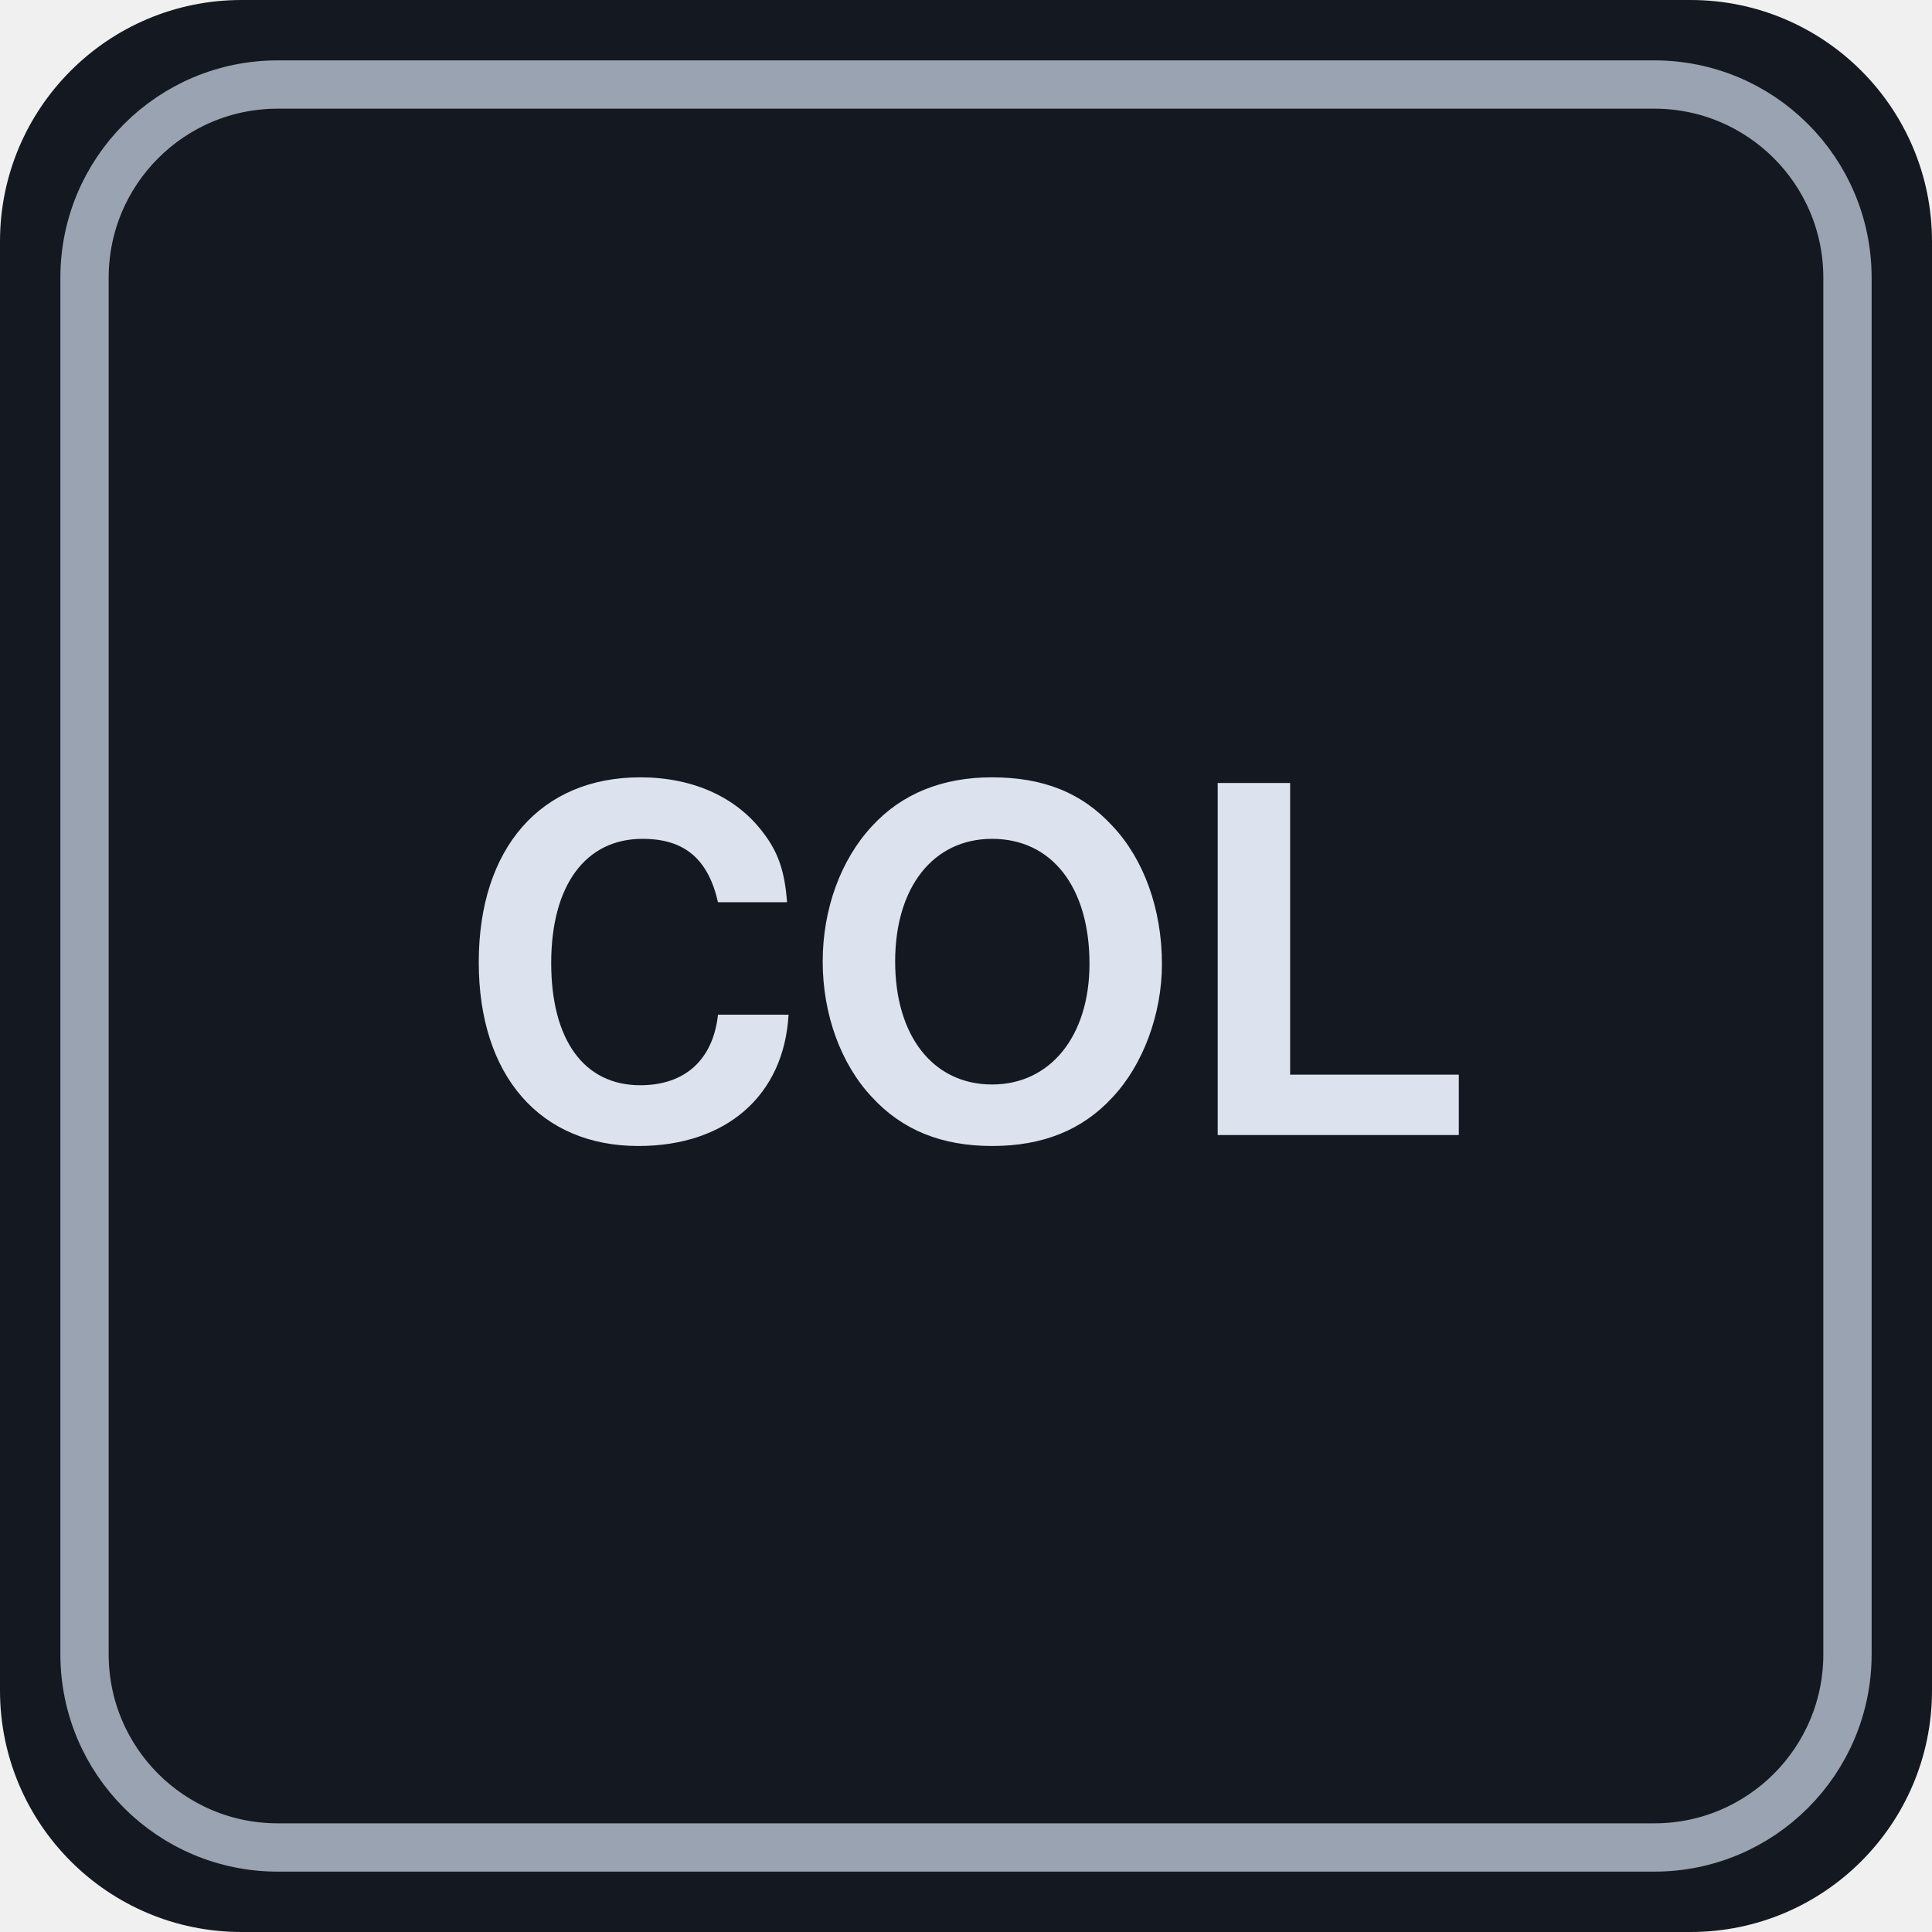
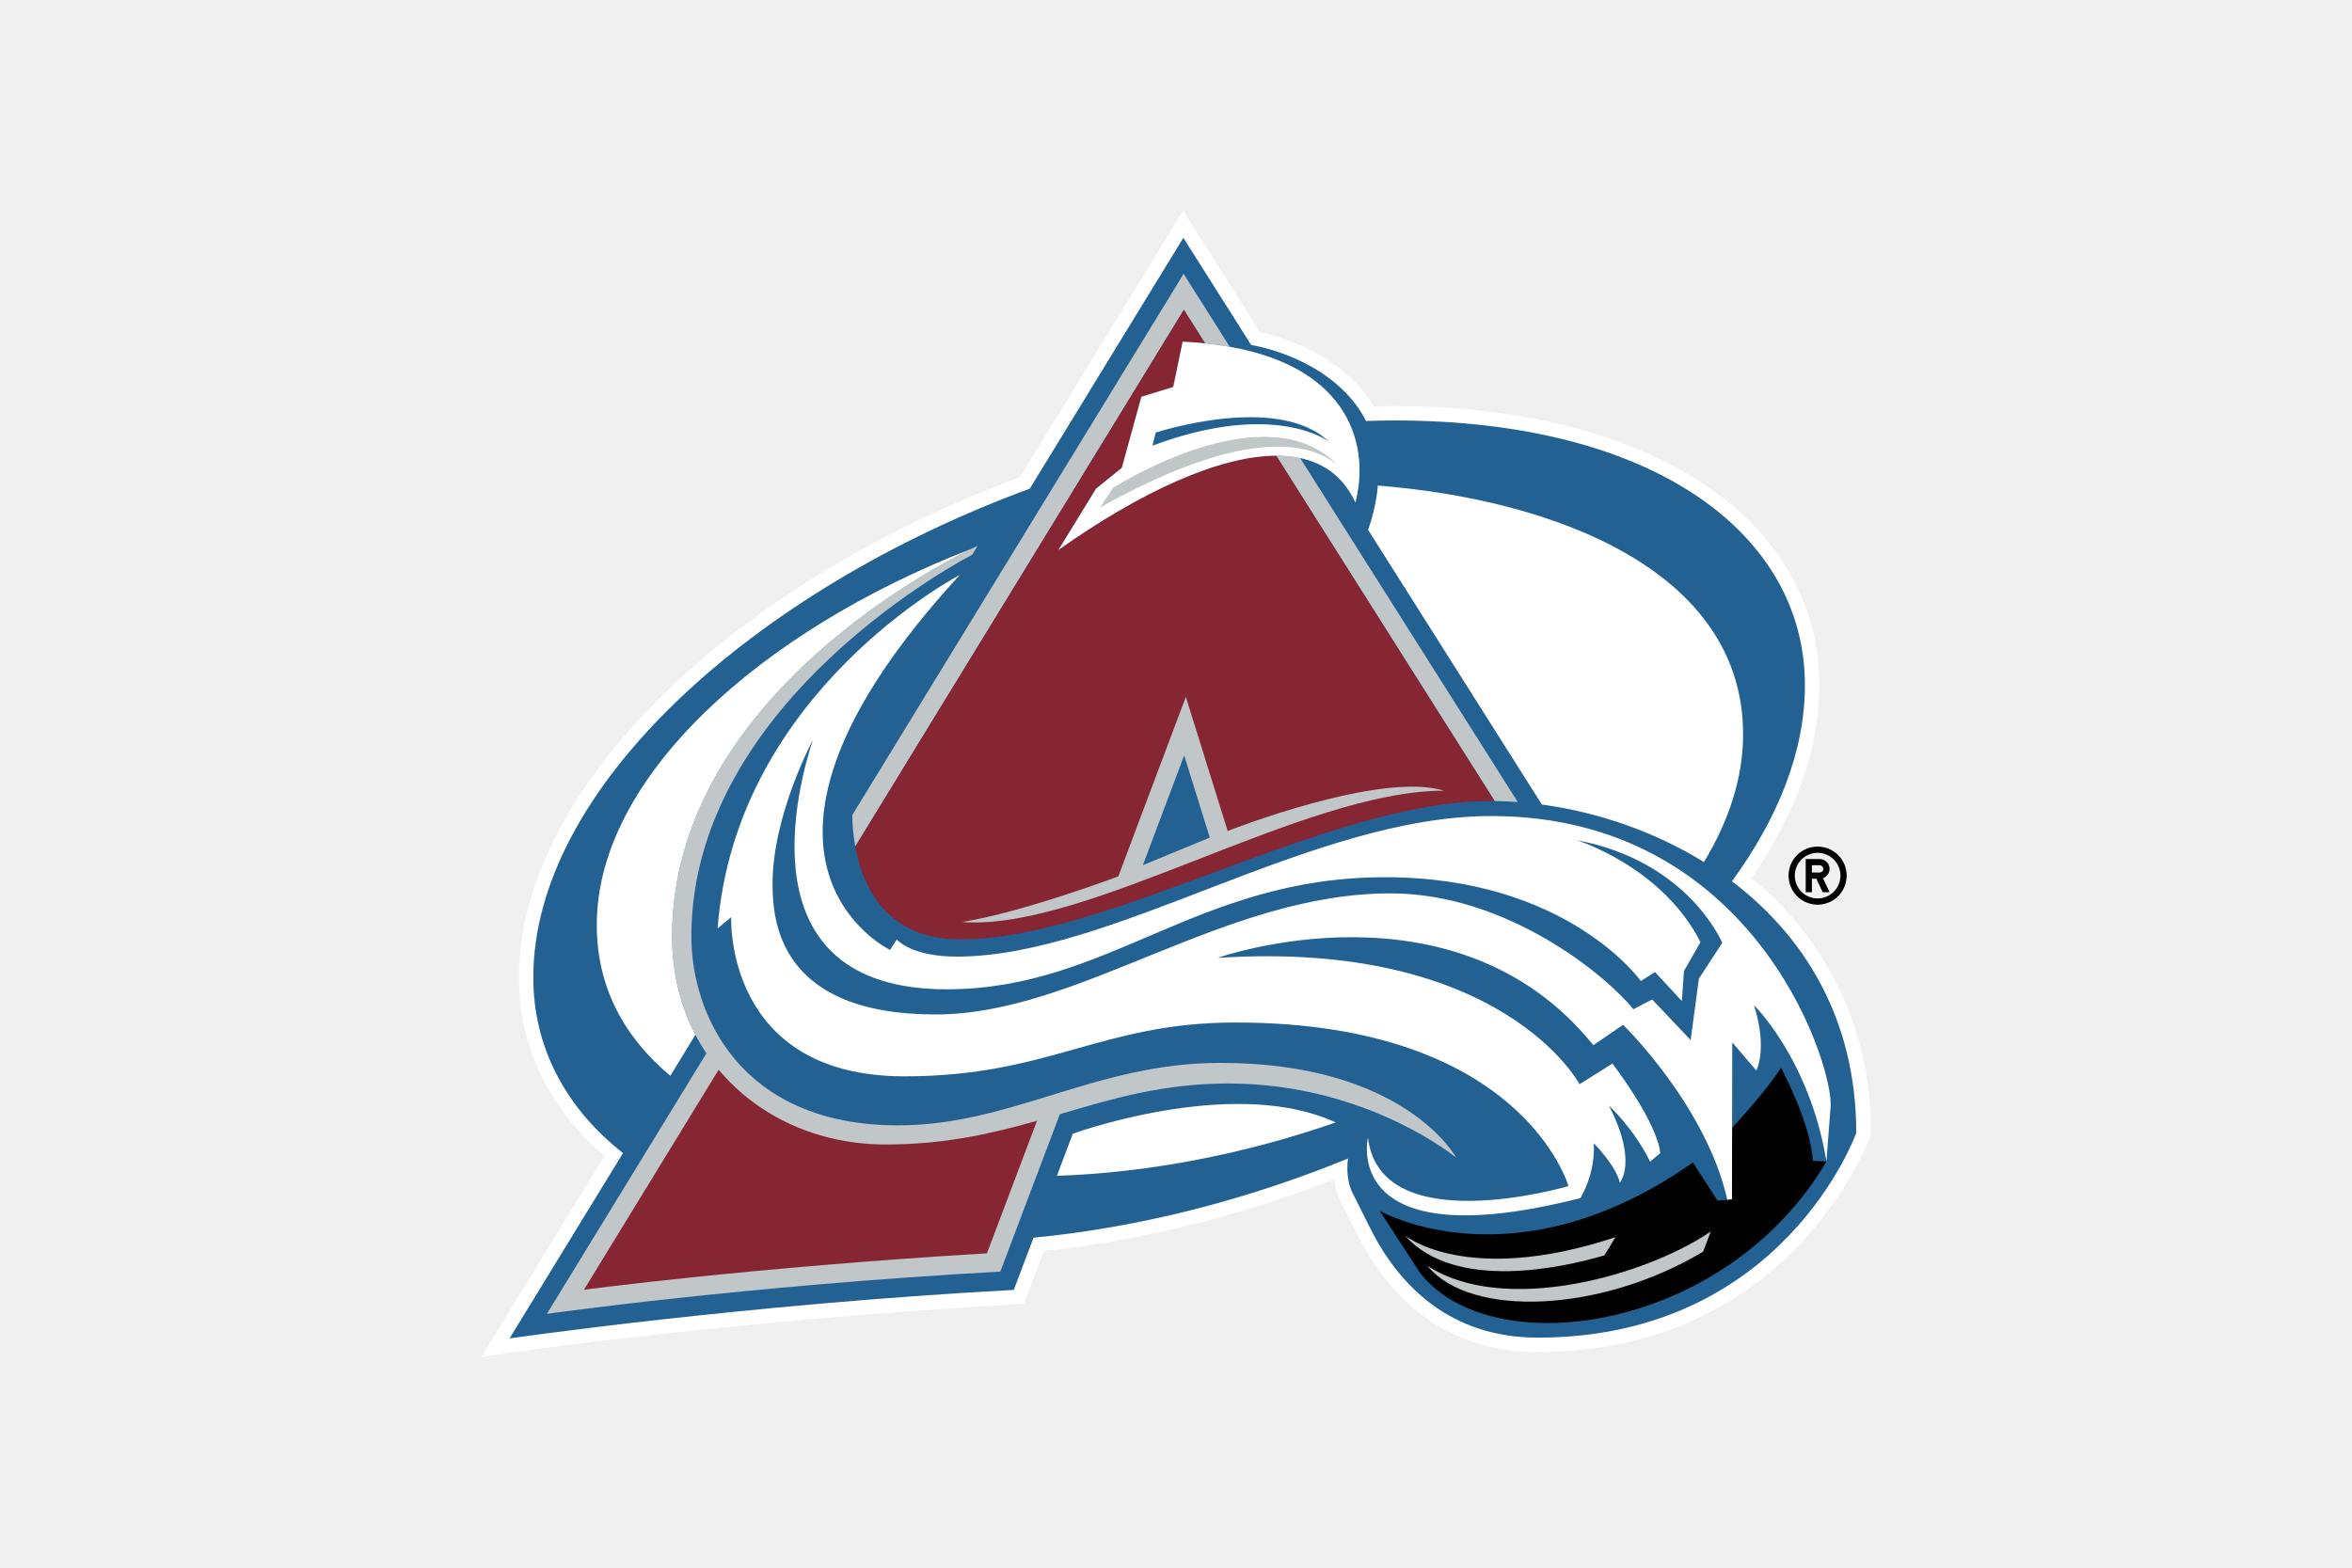
- <svg xmlns="http://www.w3.org/2000/svg" viewBox="0 0 80 80" width="80" height="80" role="img" aria-label="COL">
-   <rect width="80" height="80" rx="10" fill="#141820" />
-   <rect x="3.5" y="3.5" width="73" height="73" rx="8" fill="none" stroke="#9aa3b2" stroke-width="2" />
-   <text x="40" y="47" text-anchor="middle" font-family="ui-sans-serif,system-ui,Helvetica,Arial,sans-serif" font-size="20" font-weight="700" fill="#dce3ee">COL</text>
+ <svg xmlns="http://www.w3.org/2000/svg" viewBox="0 0 960 640">
+   <path fill="#010101" d="M741.887 345.613c-6.547 0-11.863 5.307-11.863 11.858 0 6.545 5.316 11.86 11.863 11.86s11.853-5.315 11.853-11.86c0-6.551-5.307-11.858-11.853-11.858m0 21.173a9.3 9.3 0 0 1-9.315-9.315 9.303 9.303 0 0 1 9.315-9.308c5.146 0 9.313 4.162 9.313 9.308s-4.167 9.314-9.313 9.314m4.872-12.063a4.03 4.03 0 0 0-1.18-2.843 4.023 4.023 0 0 0-2.844-1.175h-5.714v13.537h2.54v-5.498h1.823l2.566 5.498h2.81l-2.68-5.733a4.029 4.029 0 0 0 2.68-3.786zm-4.024 1.48h-3.174v-2.962h3.174c.817 0 1.484.663 1.484 1.482a1.48 1.48 0 0 1-1.484 1.48Z" />
+   <path fill="#fff" d="M714.85 358.586c18.315-26.534 27.711-53.05 27.711-78.876 0-68.127-69.669-113.92-173.378-113.92 0 0-4.954.086-8.399.139-10.49-17.192-30.027-26.767-46.455-30.272L482.912 86 416.35 194.772c-120.513 44.864-204.538 128.647-204.538 204.26 0 28.27 12.128 53.326 34.885 72.907L196.46 554s88.13-14.04 221.46-21.763l8.138-21.53c39.061-4.127 79.718-14.184 118.421-29.222.35 2.606.942 5.346 2.297 8.046l7.288 14.55c10.91 21.833 32.54 47.857 73.575 47.857 104.65 0 135.874-88.418 135.874-88.418 1.352-69.561-48.663-104.935-48.663-104.935" />
+   <path fill="#236192" d="M706.919 359.784c18.873-25.87 29.783-53.148 29.783-80.074 0-61.405-61.145-108.063-167.519-108.063-3.859 0-7.727.088-11.602.209-9.866-19.305-32.101-28.377-46.914-31.024l-27.664-43.746-62.687 102.41c-112.004 41.174-202.645 121.83-202.645 199.538 0 27.978 12.73 52.879 36.61 71.714l-46.305 75.656s95.679-13.875 205.812-19.806l8.055-21.314c43.839-4.23 87.792-15.707 128.371-32.323-.245 1.668-1.001 8.336 1.802 13.945l7.28 14.572c11.527 23.038 32.41 44.605 68.336 44.605 100.388 0 130.026-83.566 130.026-83.566 0-46.674-21.424-80.54-50.74-102.734" />
+   <path fill="#010101" d="M726.953 435.946c-6.404 9.756-16.892 21.162-19.977 24.458l-.057 29.191-1.889.188-3.983.38-10.068-15.575c-73.02 51.274-127.815 19.737-127.815 19.737l16.453 25.318c29.306 37.57 125.05 24.022 165.869-45.5l-5.537-.215c-.962-15.796-12.996-37.982-12.996-37.982" />
+   <path fill="#c1c6c8" d="M619.493 327.425 530.68 187c-3.057-.656-6.333-.965-9.794-.965l89.171 140.989c3.098.039 6.25.16 9.437.4m-270.409 18.188 134.13-219.134 8.661 13.702c3.534.357 6.893.823 10.064 1.386l-18.832-29.778-135.24 220.95c.016 2.664.215 7.37 1.217 12.874" />
+   <path fill="#c1c6c8" d="M498.034 433.915c-50.945 0-85.035 25.504-131.439 25.504-64.599 0-84.403-45.585-84.403-77.128 0-97.2 114.59-155.799 114.59-155.799l2.256-3.684c-.384.17-1.37.64-2.842 1.36-19.034 9.385-121.876 64.408-121.876 158.123 0 15.004 3.451 28.541 9.516 40.163a82 82 0 0 0 4.493 7.56l-65.124 106.374s80.35-11.457 185.1-17.27l24.284-64.26c21.246-6.254 41.978-12.527 68.735-12.527 56.666 0 93.087 30.34 93.087 30.34s-20.744-38.756-96.377-38.756" />
+   <path fill="#862633" d="M520.885 186.036c-23.272.067-55.134 14.644-88.851 38.455l15.341-25.006 10.504-8.496 8.001-29.006 12.997-3.999 3.83-18.504c3.199.149 6.228.399 9.168.7l-8.662-13.702-134.129 219.135c2.855 15.696 12.285 37.884 42.808 37.884 61.12 0 149.485-56.497 216.705-56.497.477 0 .97.023 1.458.023zM293.337 436.699l-54.994 89.835s68.508-9.162 164.483-14.867l20.442-54.113c-18.233 5.179-37.513 9.679-61.804 9.679-27.354 0-52.068-11.27-68.127-30.535" />
+   <path fill="#c1c6c8" d="m654.864 512.496 4.49-7.416c-60.803 20.142-85.928-.7-85.928-.7 20.565 23.115 64.783 13.005 81.438 8.116" />
+   <path fill="#c1c6c8" d="M582.598 516.73c17.51 21.452 70.811 19.23 112.553-5.743l3.129-8.255c-26.162 17.953-84.341 34.58-115.682 13.998m-98.58-232.235-27.562 73.27s-38.372 14.5-63.69 18.64c50.771 3.844 138.953-53.616 196.582-53.616-25.94-8.106-88.264 16.455-88.264 16.455z" />
+   <path fill="#236192" d="M483.331 308.383c-5.227 13.89-11.186 29.746-16.858 44.82l27.32-11.265a36948 36948 0 0 1-10.462-33.555" />
+   <path fill="#fff" d="M396.195 224.168C310.24 257.587 243.58 317.41 243.58 377.566c0 25.99 11.621 46.228 30.02 61.612l10.236-16.722c-6.065-11.623-9.516-25.16-9.516-40.164 0-93.714 102.842-148.737 121.876-158.124m299.277 127.779c10.251-16.924 15.996-34.522 15.996-52.156 0-67.072-77.43-95.881-149.082-101.57-.469 5.556-1.729 11.58-3.972 18.103l70.927 112.13c22.141 2.99 45.497 10.697 66.131 23.493M530.678 187.002c10.088 2.154 17.882 7.976 22.546 18.16 5.815-22.184-1.444-54.78-51.285-63.596a135 135 0 0 0-10.064-1.386 163 163 0 0 0-9.168-.7l-3.83 18.505-12.998 3.996-8 29.007-10.504 8.497-15.34 25.005c33.715-23.81 65.578-38.389 88.85-38.455 3.461 0 6.737.31 9.793.967" />
+   <path fill="#fff" d="M608.653 333.144c-73.648 0-154.557 57.384-218.077 57.384-18.856 0-24.543-6.998-24.543-6.998l-2.751 4.272s-77.863-37.376 28.46-153.086c0 0-91.548 47.735-98.84 144.314l5.538-4.62s-2.881 64.995 70.716 64.995c59.192 0 80.183-21.973 135.1-21.973 117.158 0 135.931 66.788 135.931 66.788s-76.778 22.633-81.842-19.765c0 0-11.712 49.672 86.694 24.673 0 0 6.216-9.729 5.474-22.413 0 0 9.081 9.123 10.655 16.09 0 0 7.452-8.519-4.5-31.474 0 0 10.201 9.325 16.842 22.923l4.117-3.465s.309-9.936-19.465-36.61l-13.445 8.444s-31.319-59.163-147.753-51.567c0 0 96.964-34.395 153.374 35.633l12.153-8.317s33.843 32.89 42.539 71.411l1.889-.188.057-29.19.072-34.87 9.809 11.484s4.748-8.633-.944-26.672c0 0 22.78 22.262 29.573 63.796l1.755-23.116c0-19.915-33.069-117.884-138.588-117.884m84.775 66.389-3.363 25.062-15.719-16.575-7.692 4.019c-10.575-13.398-51.335-47.326-99.062-47.326-68.467 0-127.043 49.439-185.682 49.439-64.007 0-66.585-38.214-66.585-53.337 0-28.074 16.436-58.686 16.436-58.686-5.629 17.176-29.62 101.75 54.6 101.75 66.275 0 101.788-45.76 179.038-45.76 74.327 0 104.332 42.367 104.332 42.367l5.78-3.643 10.97 11.819.838-12.227 6.753-11.814C678.464 353.827 643.578 343 643.578 343c45.69 8.58 59.377 41.928 59.377 41.928z" />
+   <path fill="#fff" d="m437.882 462.816-6.498 17.213c38.582-1.338 77.607-9.212 113.785-21.796-39.674-18.412-101.004 2.369-107.287 4.583" />
+   <path fill="#236192" d="M542.383 180.27c-21.009-19.993-70.674-3.668-70.674-3.668l-1.329 5.338c49.997-18.668 72.003-1.67 72.003-1.67" />
+   <path fill="#c1c6c8" d="M449.04 207.163c62.165-34.757 87.608-25.42 97.168-17.049-29.595-31.056-91.994 9.12-91.994 9.12z" />
</svg>
